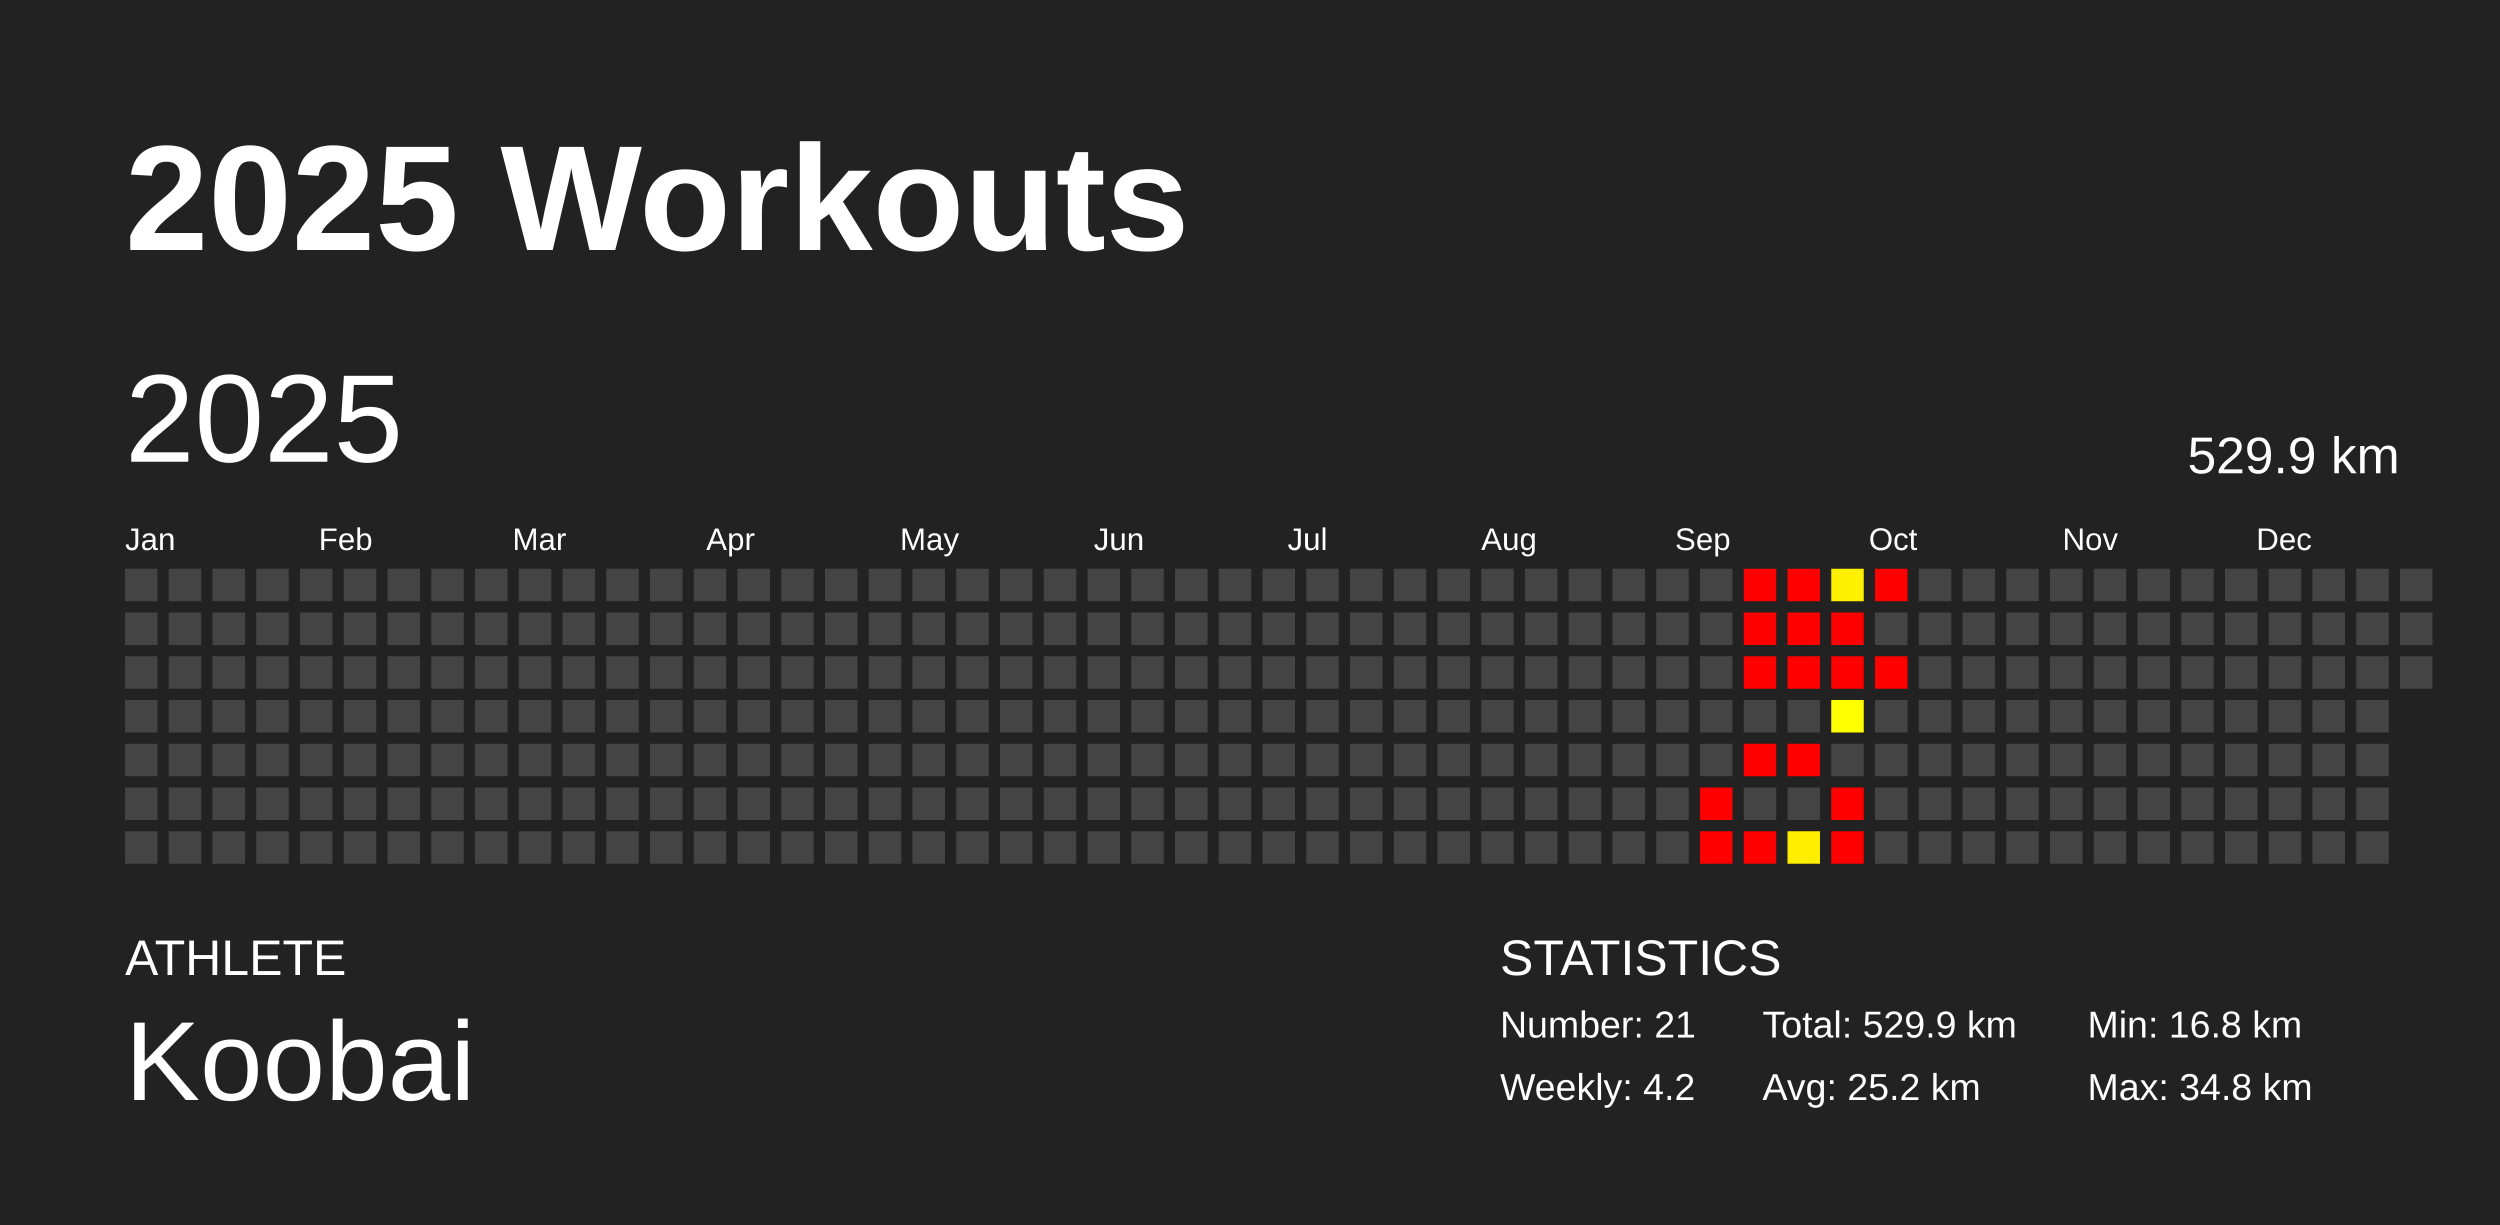
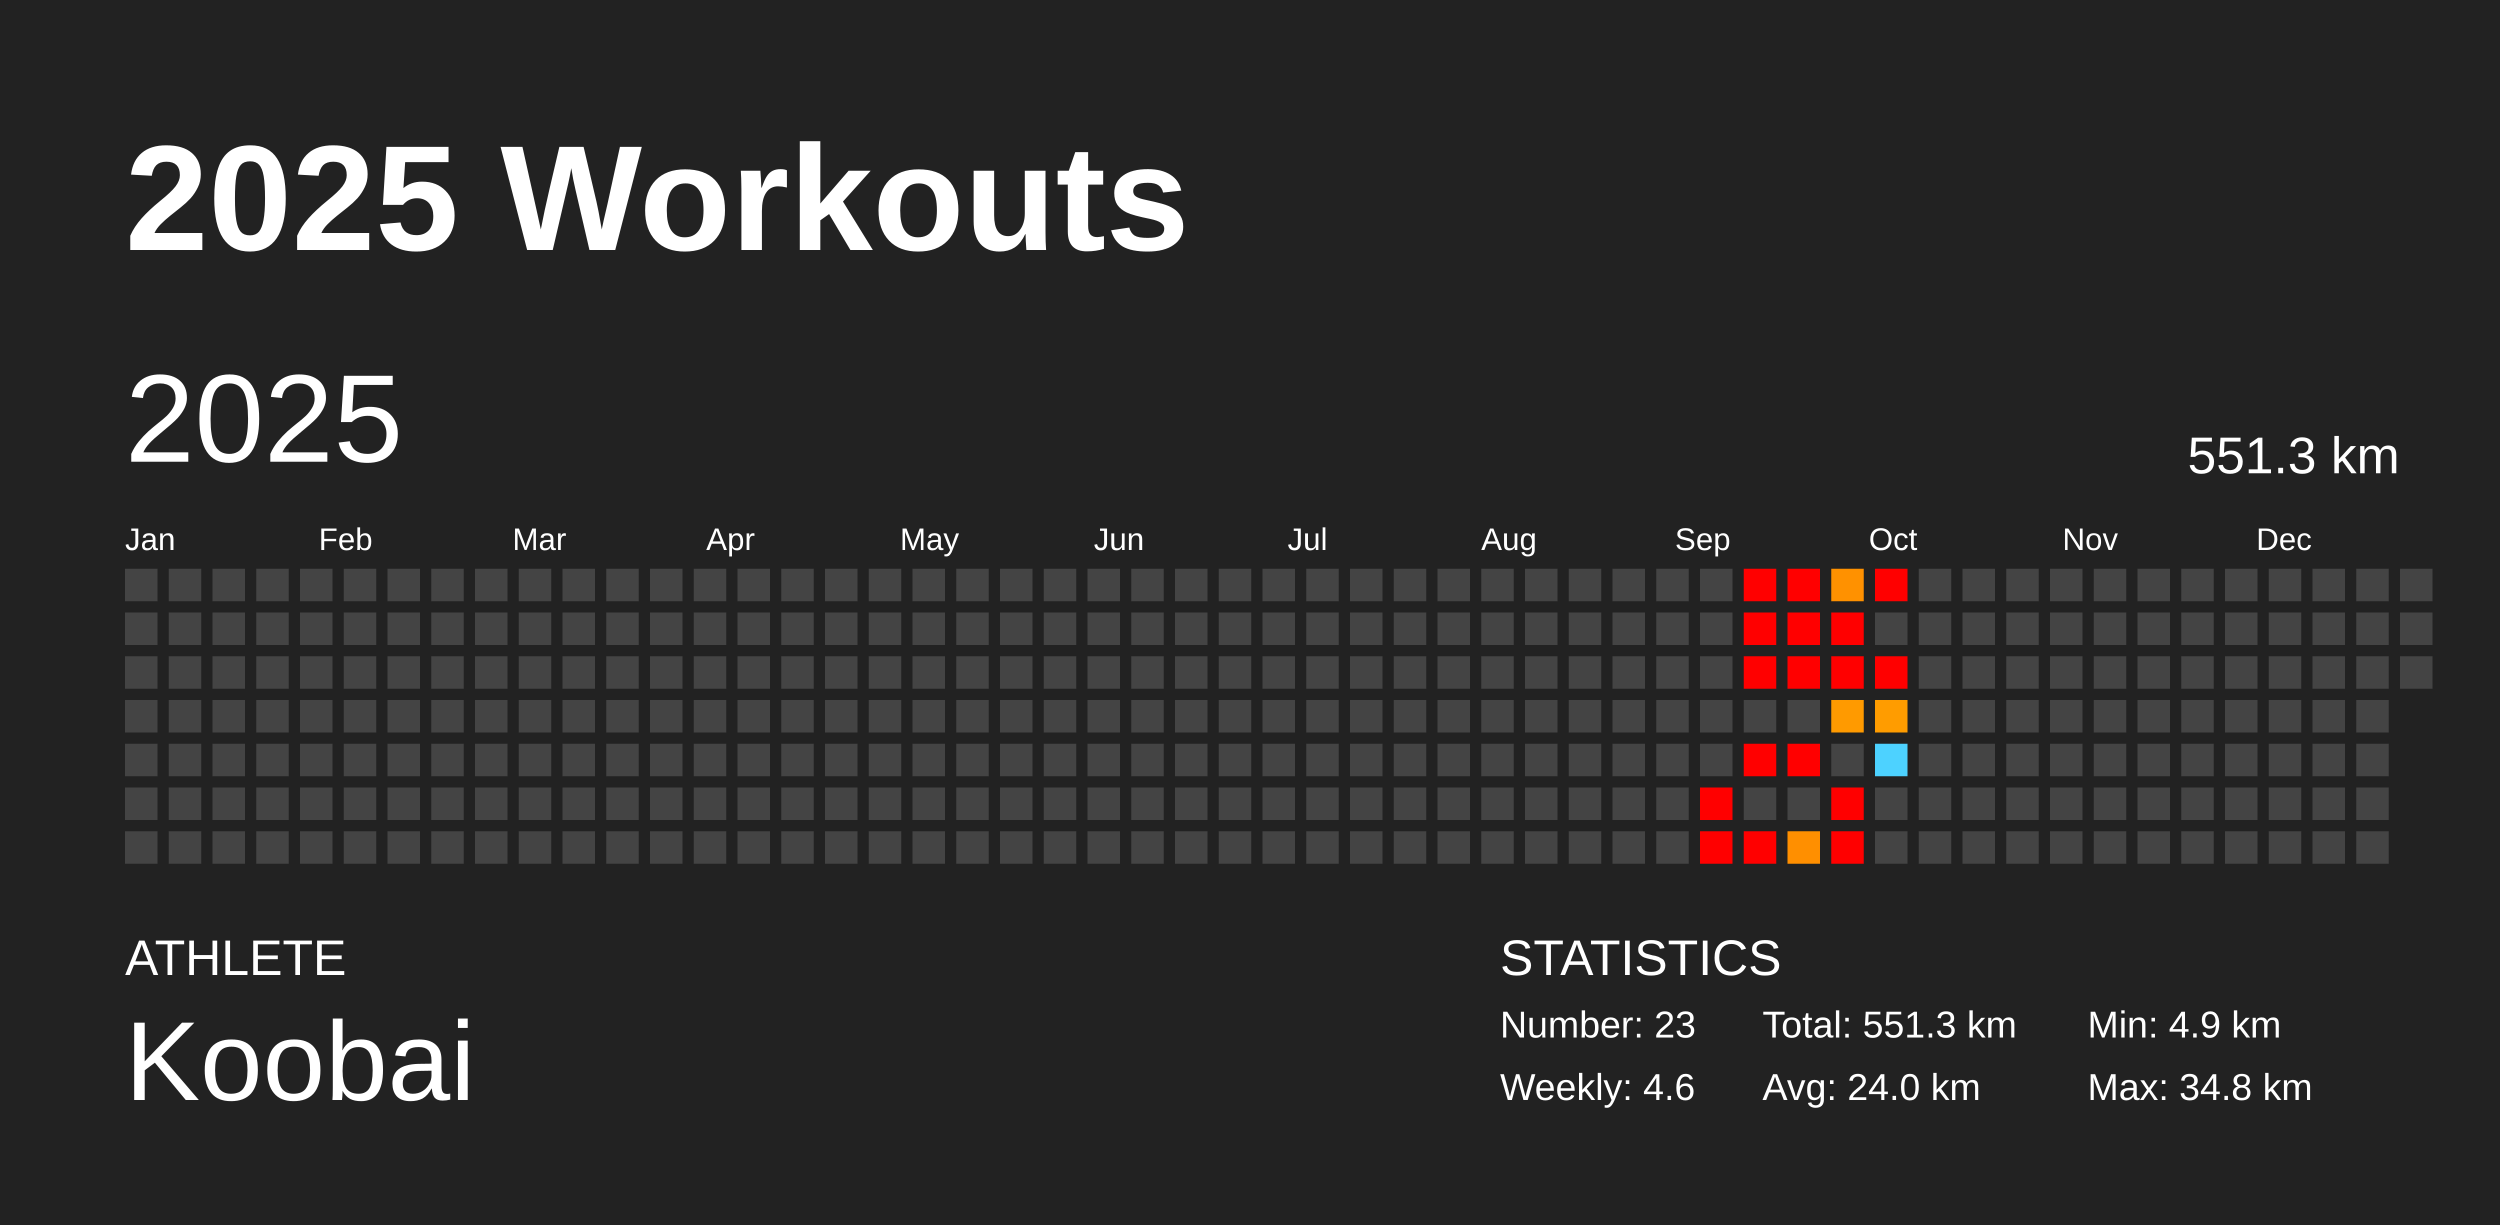
<svg xmlns="http://www.w3.org/2000/svg" baseProfile="full" height="98mm" version="1.1" viewBox="0,0,200,98" width="200mm">
  <defs />
  <rect fill="#222222" height="98" width="200" x="0" y="0" />
  <text fill="#FFFFFF" style="font-size:12px; font-family:Arial; font-weight:bold;" x="10" y="20">2025 Workouts</text>
  <text fill="#FFFFFF" style="font-size:4px; font-family:Arial" x="10" y="78">ATHLETE</text>
  <text fill="#FFFFFF" style="font-size:9px; font-family:Arial" x="10" y="88">Koobai</text>
  <text fill="#FFFFFF" style="font-size:4px; font-family:Arial" x="120" y="78">STATISTICS</text>
-   <text fill="#FFFFFF" style="font-size:3px; font-family:Arial" x="120" y="83">Number: 21</text>
-   <text fill="#FFFFFF" style="font-size:3px; font-family:Arial" x="120" y="88">Weekly: 4.2</text>
-   <text fill="#FFFFFF" style="font-size:3px; font-family:Arial" x="141" y="83">Total: 529.9 km</text>
-   <text fill="#FFFFFF" style="font-size:3px; font-family:Arial" x="141" y="88">Avg: 25.2 km</text>
-   <text fill="#FFFFFF" style="font-size:3px; font-family:Arial" x="167" y="83">Min: 16.8 km</text>
+   <text fill="#FFFFFF" style="font-size:3px; font-family:Arial" x="120" y="83">Number: 23</text>
+   <text fill="#FFFFFF" style="font-size:3px; font-family:Arial" x="120" y="88">Weekly: 4.6</text>
+   <text fill="#FFFFFF" style="font-size:3px; font-family:Arial" x="141" y="83">Total: 551.3 km</text>
+   <text fill="#FFFFFF" style="font-size:3px; font-family:Arial" x="141" y="88">Avg: 24.0 km</text>
+   <text fill="#FFFFFF" style="font-size:3px; font-family:Arial" x="167" y="83">Min: 4.9 km</text>
  <text fill="#FFFFFF" style="font-size:3px; font-family:Arial" x="167" y="88">Max: 34.8 km</text>
  <text dominant-baseline="hanging" fill="#FFFFFF" style="font-size:10.0px; font-family:Arial;" x="10" y="30">2025</text>
-   <text dominant-baseline="hanging" fill="#FFFFFF" style="font-size:4.125px; font-family:Arial;" x="175" y="35">529.9 km</text>
+   <text dominant-baseline="hanging" fill="#FFFFFF" style="font-size:4.125px; font-family:Arial;" x="175" y="35">551.3 km</text>
  <text fill="#FFFFFF" style="font-size:2.5px; font-family:Arial" x="10.0" y="44">Jan</text>
  <text fill="#FFFFFF" style="font-size:2.5px; font-family:Arial" x="25.5" y="44">Feb</text>
  <text fill="#FFFFFF" style="font-size:2.5px; font-family:Arial" x="41.0" y="44">Mar</text>
  <text fill="#FFFFFF" style="font-size:2.5px; font-family:Arial" x="56.5" y="44">Apr</text>
  <text fill="#FFFFFF" style="font-size:2.5px; font-family:Arial" x="72.0" y="44">May</text>
  <text fill="#FFFFFF" style="font-size:2.5px; font-family:Arial" x="87.5" y="44">Jun</text>
  <text fill="#FFFFFF" style="font-size:2.5px; font-family:Arial" x="103.0" y="44">Jul</text>
  <text fill="#FFFFFF" style="font-size:2.5px; font-family:Arial" x="118.5" y="44">Aug</text>
  <text fill="#FFFFFF" style="font-size:2.5px; font-family:Arial" x="134.0" y="44">Sep</text>
  <text fill="#FFFFFF" style="font-size:2.5px; font-family:Arial" x="149.5" y="44">Oct</text>
  <text fill="#FFFFFF" style="font-size:2.5px; font-family:Arial" x="165.0" y="44">Nov</text>
  <text fill="#FFFFFF" style="font-size:2.5px; font-family:Arial" x="180.5" y="44">Dec</text>
  <rect fill="#444444" height="2.6" width="2.6" x="10.0" y="45.5" />
  <rect fill="#444444" height="2.6" width="2.6" x="10.0" y="49.0" />
  <rect fill="#444444" height="2.6" width="2.6" x="10.0" y="52.5" />
  <rect fill="#444444" height="2.6" width="2.6" x="10.0" y="56.0" />
  <rect fill="#444444" height="2.6" width="2.6" x="10.0" y="59.5" />
  <rect fill="#444444" height="2.6" width="2.6" x="10.0" y="63.0" />
  <rect fill="#444444" height="2.6" width="2.6" x="10.0" y="66.5" />
  <rect fill="#444444" height="2.6" width="2.6" x="13.5" y="45.5" />
  <rect fill="#444444" height="2.6" width="2.6" x="13.5" y="49.0" />
  <rect fill="#444444" height="2.6" width="2.6" x="13.5" y="52.5" />
  <rect fill="#444444" height="2.6" width="2.6" x="13.5" y="56.0" />
  <rect fill="#444444" height="2.6" width="2.6" x="13.5" y="59.5" />
  <rect fill="#444444" height="2.6" width="2.6" x="13.5" y="63.0" />
  <rect fill="#444444" height="2.6" width="2.6" x="13.5" y="66.5" />
  <rect fill="#444444" height="2.6" width="2.6" x="17.0" y="45.5" />
  <rect fill="#444444" height="2.6" width="2.6" x="17.0" y="49.0" />
  <rect fill="#444444" height="2.6" width="2.6" x="17.0" y="52.5" />
  <rect fill="#444444" height="2.6" width="2.6" x="17.0" y="56.0" />
  <rect fill="#444444" height="2.6" width="2.6" x="17.0" y="59.5" />
  <rect fill="#444444" height="2.6" width="2.6" x="17.0" y="63.0" />
  <rect fill="#444444" height="2.6" width="2.6" x="17.0" y="66.5" />
  <rect fill="#444444" height="2.6" width="2.6" x="20.5" y="45.5" />
  <rect fill="#444444" height="2.6" width="2.6" x="20.5" y="49.0" />
  <rect fill="#444444" height="2.6" width="2.6" x="20.5" y="52.5" />
  <rect fill="#444444" height="2.6" width="2.6" x="20.5" y="56.0" />
  <rect fill="#444444" height="2.6" width="2.6" x="20.5" y="59.5" />
  <rect fill="#444444" height="2.6" width="2.6" x="20.5" y="63.0" />
  <rect fill="#444444" height="2.6" width="2.6" x="20.5" y="66.5" />
  <rect fill="#444444" height="2.6" width="2.6" x="24.0" y="45.5" />
  <rect fill="#444444" height="2.6" width="2.6" x="24.0" y="49.0" />
  <rect fill="#444444" height="2.6" width="2.6" x="24.0" y="52.5" />
  <rect fill="#444444" height="2.6" width="2.6" x="24.0" y="56.0" />
  <rect fill="#444444" height="2.6" width="2.6" x="24.0" y="59.5" />
  <rect fill="#444444" height="2.6" width="2.6" x="24.0" y="63.0" />
  <rect fill="#444444" height="2.6" width="2.6" x="24.0" y="66.5" />
  <rect fill="#444444" height="2.6" width="2.6" x="27.5" y="45.5" />
  <rect fill="#444444" height="2.6" width="2.6" x="27.5" y="49.0" />
  <rect fill="#444444" height="2.6" width="2.6" x="27.5" y="52.5" />
  <rect fill="#444444" height="2.6" width="2.6" x="27.5" y="56.0" />
  <rect fill="#444444" height="2.6" width="2.6" x="27.5" y="59.5" />
  <rect fill="#444444" height="2.6" width="2.6" x="27.5" y="63.0" />
  <rect fill="#444444" height="2.6" width="2.6" x="27.5" y="66.5" />
  <rect fill="#444444" height="2.6" width="2.6" x="31.0" y="45.5" />
  <rect fill="#444444" height="2.6" width="2.6" x="31.0" y="49.0" />
  <rect fill="#444444" height="2.6" width="2.6" x="31.0" y="52.5" />
  <rect fill="#444444" height="2.6" width="2.6" x="31.0" y="56.0" />
  <rect fill="#444444" height="2.6" width="2.6" x="31.0" y="59.5" />
  <rect fill="#444444" height="2.6" width="2.6" x="31.0" y="63.0" />
  <rect fill="#444444" height="2.6" width="2.6" x="31.0" y="66.5" />
  <rect fill="#444444" height="2.6" width="2.6" x="34.5" y="45.5" />
  <rect fill="#444444" height="2.6" width="2.6" x="34.5" y="49.0" />
  <rect fill="#444444" height="2.6" width="2.6" x="34.5" y="52.5" />
  <rect fill="#444444" height="2.6" width="2.6" x="34.5" y="56.0" />
  <rect fill="#444444" height="2.6" width="2.6" x="34.5" y="59.5" />
  <rect fill="#444444" height="2.6" width="2.6" x="34.5" y="63.0" />
  <rect fill="#444444" height="2.6" width="2.6" x="34.5" y="66.5" />
  <rect fill="#444444" height="2.6" width="2.6" x="38.0" y="45.5" />
  <rect fill="#444444" height="2.6" width="2.6" x="38.0" y="49.0" />
  <rect fill="#444444" height="2.6" width="2.6" x="38.0" y="52.5" />
  <rect fill="#444444" height="2.6" width="2.6" x="38.0" y="56.0" />
  <rect fill="#444444" height="2.6" width="2.6" x="38.0" y="59.5" />
  <rect fill="#444444" height="2.6" width="2.6" x="38.0" y="63.0" />
  <rect fill="#444444" height="2.6" width="2.6" x="38.0" y="66.5" />
  <rect fill="#444444" height="2.6" width="2.6" x="41.5" y="45.5" />
  <rect fill="#444444" height="2.6" width="2.6" x="41.5" y="49.0" />
  <rect fill="#444444" height="2.6" width="2.6" x="41.5" y="52.5" />
  <rect fill="#444444" height="2.6" width="2.6" x="41.5" y="56.0" />
  <rect fill="#444444" height="2.6" width="2.6" x="41.5" y="59.5" />
  <rect fill="#444444" height="2.6" width="2.6" x="41.5" y="63.0" />
  <rect fill="#444444" height="2.6" width="2.6" x="41.5" y="66.5" />
  <rect fill="#444444" height="2.6" width="2.6" x="45.0" y="45.5" />
  <rect fill="#444444" height="2.6" width="2.6" x="45.0" y="49.0" />
  <rect fill="#444444" height="2.6" width="2.6" x="45.0" y="52.5" />
  <rect fill="#444444" height="2.6" width="2.6" x="45.0" y="56.0" />
  <rect fill="#444444" height="2.6" width="2.6" x="45.0" y="59.5" />
  <rect fill="#444444" height="2.6" width="2.6" x="45.0" y="63.0" />
  <rect fill="#444444" height="2.6" width="2.6" x="45.0" y="66.5" />
  <rect fill="#444444" height="2.6" width="2.6" x="48.5" y="45.5" />
  <rect fill="#444444" height="2.6" width="2.6" x="48.5" y="49.0" />
  <rect fill="#444444" height="2.6" width="2.6" x="48.5" y="52.5" />
  <rect fill="#444444" height="2.6" width="2.6" x="48.5" y="56.0" />
  <rect fill="#444444" height="2.6" width="2.6" x="48.5" y="59.5" />
  <rect fill="#444444" height="2.6" width="2.6" x="48.5" y="63.0" />
  <rect fill="#444444" height="2.6" width="2.6" x="48.5" y="66.5" />
  <rect fill="#444444" height="2.6" width="2.6" x="52.0" y="45.5" />
  <rect fill="#444444" height="2.6" width="2.6" x="52.0" y="49.0" />
  <rect fill="#444444" height="2.6" width="2.6" x="52.0" y="52.5" />
  <rect fill="#444444" height="2.6" width="2.6" x="52.0" y="56.0" />
  <rect fill="#444444" height="2.6" width="2.6" x="52.0" y="59.5" />
  <rect fill="#444444" height="2.6" width="2.6" x="52.0" y="63.0" />
  <rect fill="#444444" height="2.6" width="2.6" x="52.0" y="66.5" />
  <rect fill="#444444" height="2.6" width="2.6" x="55.5" y="45.5" />
  <rect fill="#444444" height="2.6" width="2.6" x="55.5" y="49.0" />
  <rect fill="#444444" height="2.6" width="2.6" x="55.5" y="52.5" />
  <rect fill="#444444" height="2.6" width="2.6" x="55.5" y="56.0" />
  <rect fill="#444444" height="2.6" width="2.6" x="55.5" y="59.5" />
  <rect fill="#444444" height="2.6" width="2.6" x="55.5" y="63.0" />
  <rect fill="#444444" height="2.6" width="2.6" x="55.5" y="66.5" />
  <rect fill="#444444" height="2.6" width="2.6" x="59.0" y="45.5" />
  <rect fill="#444444" height="2.6" width="2.6" x="59.0" y="49.0" />
  <rect fill="#444444" height="2.6" width="2.6" x="59.0" y="52.5" />
  <rect fill="#444444" height="2.6" width="2.6" x="59.0" y="56.0" />
  <rect fill="#444444" height="2.6" width="2.6" x="59.0" y="59.5" />
  <rect fill="#444444" height="2.6" width="2.6" x="59.0" y="63.0" />
  <rect fill="#444444" height="2.6" width="2.6" x="59.0" y="66.5" />
  <rect fill="#444444" height="2.6" width="2.6" x="62.5" y="45.5" />
  <rect fill="#444444" height="2.6" width="2.6" x="62.5" y="49.0" />
  <rect fill="#444444" height="2.6" width="2.6" x="62.5" y="52.5" />
  <rect fill="#444444" height="2.6" width="2.6" x="62.5" y="56.0" />
  <rect fill="#444444" height="2.6" width="2.6" x="62.5" y="59.5" />
  <rect fill="#444444" height="2.6" width="2.6" x="62.5" y="63.0" />
  <rect fill="#444444" height="2.6" width="2.6" x="62.5" y="66.5" />
  <rect fill="#444444" height="2.6" width="2.6" x="66.0" y="45.5" />
  <rect fill="#444444" height="2.6" width="2.6" x="66.0" y="49.0" />
  <rect fill="#444444" height="2.6" width="2.6" x="66.0" y="52.5" />
  <rect fill="#444444" height="2.6" width="2.6" x="66.0" y="56.0" />
  <rect fill="#444444" height="2.6" width="2.6" x="66.0" y="59.5" />
  <rect fill="#444444" height="2.6" width="2.6" x="66.0" y="63.0" />
  <rect fill="#444444" height="2.6" width="2.6" x="66.0" y="66.5" />
  <rect fill="#444444" height="2.6" width="2.6" x="69.5" y="45.5" />
  <rect fill="#444444" height="2.6" width="2.6" x="69.5" y="49.0" />
  <rect fill="#444444" height="2.6" width="2.6" x="69.5" y="52.5" />
  <rect fill="#444444" height="2.6" width="2.6" x="69.5" y="56.0" />
  <rect fill="#444444" height="2.6" width="2.6" x="69.5" y="59.5" />
  <rect fill="#444444" height="2.6" width="2.6" x="69.5" y="63.0" />
  <rect fill="#444444" height="2.6" width="2.6" x="69.5" y="66.5" />
  <rect fill="#444444" height="2.6" width="2.6" x="73.0" y="45.5" />
  <rect fill="#444444" height="2.6" width="2.6" x="73.0" y="49.0" />
  <rect fill="#444444" height="2.6" width="2.6" x="73.0" y="52.5" />
  <rect fill="#444444" height="2.6" width="2.6" x="73.0" y="56.0" />
  <rect fill="#444444" height="2.6" width="2.6" x="73.0" y="59.5" />
  <rect fill="#444444" height="2.6" width="2.6" x="73.0" y="63.0" />
  <rect fill="#444444" height="2.6" width="2.6" x="73.0" y="66.5" />
  <rect fill="#444444" height="2.6" width="2.6" x="76.5" y="45.5" />
  <rect fill="#444444" height="2.6" width="2.6" x="76.5" y="49.0" />
  <rect fill="#444444" height="2.6" width="2.6" x="76.5" y="52.5" />
  <rect fill="#444444" height="2.6" width="2.6" x="76.5" y="56.0" />
  <rect fill="#444444" height="2.6" width="2.6" x="76.5" y="59.5" />
  <rect fill="#444444" height="2.6" width="2.6" x="76.5" y="63.0" />
  <rect fill="#444444" height="2.6" width="2.6" x="76.5" y="66.5" />
  <rect fill="#444444" height="2.6" width="2.6" x="80.0" y="45.5" />
  <rect fill="#444444" height="2.6" width="2.6" x="80.0" y="49.0" />
  <rect fill="#444444" height="2.6" width="2.6" x="80.0" y="52.5" />
  <rect fill="#444444" height="2.6" width="2.6" x="80.0" y="56.0" />
  <rect fill="#444444" height="2.6" width="2.6" x="80.0" y="59.5" />
  <rect fill="#444444" height="2.6" width="2.6" x="80.0" y="63.0" />
  <rect fill="#444444" height="2.6" width="2.6" x="80.0" y="66.5" />
  <rect fill="#444444" height="2.6" width="2.6" x="83.5" y="45.5" />
  <rect fill="#444444" height="2.6" width="2.6" x="83.5" y="49.0" />
  <rect fill="#444444" height="2.6" width="2.6" x="83.5" y="52.5" />
  <rect fill="#444444" height="2.6" width="2.6" x="83.5" y="56.0" />
  <rect fill="#444444" height="2.6" width="2.6" x="83.5" y="59.5" />
  <rect fill="#444444" height="2.6" width="2.6" x="83.5" y="63.0" />
  <rect fill="#444444" height="2.6" width="2.6" x="83.5" y="66.5" />
  <rect fill="#444444" height="2.6" width="2.6" x="87.0" y="45.5" />
  <rect fill="#444444" height="2.6" width="2.6" x="87.0" y="49.0" />
  <rect fill="#444444" height="2.6" width="2.6" x="87.0" y="52.5" />
  <rect fill="#444444" height="2.6" width="2.6" x="87.0" y="56.0" />
  <rect fill="#444444" height="2.6" width="2.6" x="87.0" y="59.5" />
  <rect fill="#444444" height="2.6" width="2.6" x="87.0" y="63.0" />
  <rect fill="#444444" height="2.6" width="2.6" x="87.0" y="66.5" />
  <rect fill="#444444" height="2.6" width="2.6" x="90.5" y="45.5" />
  <rect fill="#444444" height="2.6" width="2.6" x="90.5" y="49.0" />
  <rect fill="#444444" height="2.6" width="2.6" x="90.5" y="52.5" />
  <rect fill="#444444" height="2.6" width="2.6" x="90.5" y="56.0" />
  <rect fill="#444444" height="2.6" width="2.6" x="90.5" y="59.5" />
  <rect fill="#444444" height="2.6" width="2.6" x="90.5" y="63.0" />
  <rect fill="#444444" height="2.6" width="2.6" x="90.5" y="66.5" />
  <rect fill="#444444" height="2.6" width="2.6" x="94.0" y="45.5" />
  <rect fill="#444444" height="2.6" width="2.6" x="94.0" y="49.0" />
  <rect fill="#444444" height="2.6" width="2.6" x="94.0" y="52.5" />
  <rect fill="#444444" height="2.6" width="2.6" x="94.0" y="56.0" />
  <rect fill="#444444" height="2.6" width="2.6" x="94.0" y="59.5" />
  <rect fill="#444444" height="2.6" width="2.6" x="94.0" y="63.0" />
  <rect fill="#444444" height="2.6" width="2.6" x="94.0" y="66.5" />
  <rect fill="#444444" height="2.6" width="2.6" x="97.5" y="45.5" />
  <rect fill="#444444" height="2.6" width="2.6" x="97.5" y="49.0" />
  <rect fill="#444444" height="2.6" width="2.6" x="97.5" y="52.5" />
  <rect fill="#444444" height="2.6" width="2.6" x="97.5" y="56.0" />
  <rect fill="#444444" height="2.6" width="2.6" x="97.5" y="59.5" />
  <rect fill="#444444" height="2.6" width="2.6" x="97.5" y="63.0" />
  <rect fill="#444444" height="2.6" width="2.6" x="97.5" y="66.5" />
  <rect fill="#444444" height="2.6" width="2.6" x="101.0" y="45.5" />
  <rect fill="#444444" height="2.6" width="2.6" x="101.0" y="49.0" />
  <rect fill="#444444" height="2.6" width="2.6" x="101.0" y="52.5" />
  <rect fill="#444444" height="2.6" width="2.6" x="101.0" y="56.0" />
  <rect fill="#444444" height="2.6" width="2.6" x="101.0" y="59.5" />
  <rect fill="#444444" height="2.6" width="2.6" x="101.0" y="63.0" />
  <rect fill="#444444" height="2.6" width="2.6" x="101.0" y="66.5" />
  <rect fill="#444444" height="2.6" width="2.6" x="104.5" y="45.5" />
  <rect fill="#444444" height="2.6" width="2.6" x="104.5" y="49.0" />
  <rect fill="#444444" height="2.6" width="2.6" x="104.5" y="52.5" />
  <rect fill="#444444" height="2.6" width="2.6" x="104.5" y="56.0" />
  <rect fill="#444444" height="2.6" width="2.6" x="104.5" y="59.5" />
  <rect fill="#444444" height="2.6" width="2.6" x="104.5" y="63.0" />
  <rect fill="#444444" height="2.6" width="2.6" x="104.5" y="66.5" />
  <rect fill="#444444" height="2.6" width="2.6" x="108.0" y="45.5" />
  <rect fill="#444444" height="2.6" width="2.6" x="108.0" y="49.0" />
  <rect fill="#444444" height="2.6" width="2.6" x="108.0" y="52.5" />
  <rect fill="#444444" height="2.6" width="2.6" x="108.0" y="56.0" />
  <rect fill="#444444" height="2.6" width="2.6" x="108.0" y="59.5" />
  <rect fill="#444444" height="2.6" width="2.6" x="108.0" y="63.0" />
  <rect fill="#444444" height="2.6" width="2.6" x="108.0" y="66.5" />
  <rect fill="#444444" height="2.6" width="2.6" x="111.5" y="45.5" />
  <rect fill="#444444" height="2.6" width="2.6" x="111.5" y="49.0" />
  <rect fill="#444444" height="2.6" width="2.6" x="111.5" y="52.5" />
  <rect fill="#444444" height="2.6" width="2.6" x="111.5" y="56.0" />
  <rect fill="#444444" height="2.6" width="2.6" x="111.5" y="59.5" />
  <rect fill="#444444" height="2.6" width="2.6" x="111.5" y="63.0" />
  <rect fill="#444444" height="2.6" width="2.6" x="111.5" y="66.5" />
  <rect fill="#444444" height="2.6" width="2.6" x="115.0" y="45.5" />
  <rect fill="#444444" height="2.6" width="2.6" x="115.0" y="49.0" />
  <rect fill="#444444" height="2.6" width="2.6" x="115.0" y="52.5" />
  <rect fill="#444444" height="2.6" width="2.6" x="115.0" y="56.0" />
  <rect fill="#444444" height="2.6" width="2.6" x="115.0" y="59.5" />
  <rect fill="#444444" height="2.6" width="2.6" x="115.0" y="63.0" />
  <rect fill="#444444" height="2.6" width="2.6" x="115.0" y="66.5" />
  <rect fill="#444444" height="2.6" width="2.6" x="118.5" y="45.5" />
  <rect fill="#444444" height="2.6" width="2.6" x="118.5" y="49.0" />
  <rect fill="#444444" height="2.6" width="2.6" x="118.5" y="52.5" />
  <rect fill="#444444" height="2.6" width="2.6" x="118.5" y="56.0" />
  <rect fill="#444444" height="2.6" width="2.6" x="118.5" y="59.5" />
  <rect fill="#444444" height="2.6" width="2.6" x="118.5" y="63.0" />
  <rect fill="#444444" height="2.6" width="2.6" x="118.5" y="66.5" />
  <rect fill="#444444" height="2.6" width="2.6" x="122.0" y="45.5" />
  <rect fill="#444444" height="2.6" width="2.6" x="122.0" y="49.0" />
  <rect fill="#444444" height="2.6" width="2.6" x="122.0" y="52.5" />
  <rect fill="#444444" height="2.6" width="2.6" x="122.0" y="56.0" />
  <rect fill="#444444" height="2.6" width="2.6" x="122.0" y="59.5" />
  <rect fill="#444444" height="2.6" width="2.6" x="122.0" y="63.0" />
  <rect fill="#444444" height="2.6" width="2.6" x="122.0" y="66.5" />
  <rect fill="#444444" height="2.6" width="2.6" x="125.5" y="45.5" />
  <rect fill="#444444" height="2.6" width="2.6" x="125.5" y="49.0" />
  <rect fill="#444444" height="2.6" width="2.6" x="125.5" y="52.5" />
  <rect fill="#444444" height="2.6" width="2.6" x="125.5" y="56.0" />
  <rect fill="#444444" height="2.6" width="2.6" x="125.5" y="59.5" />
  <rect fill="#444444" height="2.6" width="2.6" x="125.5" y="63.0" />
  <rect fill="#444444" height="2.6" width="2.6" x="125.5" y="66.5" />
  <rect fill="#444444" height="2.6" width="2.6" x="129.0" y="45.5" />
  <rect fill="#444444" height="2.6" width="2.6" x="129.0" y="49.0" />
  <rect fill="#444444" height="2.6" width="2.6" x="129.0" y="52.5" />
  <rect fill="#444444" height="2.6" width="2.6" x="129.0" y="56.0" />
  <rect fill="#444444" height="2.6" width="2.6" x="129.0" y="59.5" />
  <rect fill="#444444" height="2.6" width="2.6" x="129.0" y="63.0" />
  <rect fill="#444444" height="2.6" width="2.6" x="129.0" y="66.5" />
  <rect fill="#444444" height="2.6" width="2.6" x="132.5" y="45.5" />
  <rect fill="#444444" height="2.6" width="2.6" x="132.5" y="49.0" />
  <rect fill="#444444" height="2.6" width="2.6" x="132.5" y="52.5" />
  <rect fill="#444444" height="2.6" width="2.6" x="132.5" y="56.0" />
  <rect fill="#444444" height="2.6" width="2.6" x="132.5" y="59.5" />
  <rect fill="#444444" height="2.6" width="2.6" x="132.5" y="63.0" />
  <rect fill="#444444" height="2.6" width="2.6" x="132.5" y="66.5" />
  <rect fill="#444444" height="2.6" width="2.6" x="136.0" y="45.5" />
  <rect fill="#444444" height="2.6" width="2.6" x="136.0" y="49.0" />
  <rect fill="#444444" height="2.6" width="2.6" x="136.0" y="52.5" />
  <rect fill="#444444" height="2.6" width="2.6" x="136.0" y="56.0" />
  <rect fill="#444444" height="2.6" width="2.6" x="136.0" y="59.5" />
  <rect fill="red" height="2.6" width="2.6" x="136.0" y="63.0" />
  <rect fill="red" height="2.6" width="2.6" x="136.0" y="66.5" />
  <rect fill="red" height="2.6" width="2.6" x="139.5" y="45.5" />
  <rect fill="red" height="2.6" width="2.6" x="139.5" y="49.0" />
  <rect fill="red" height="2.6" width="2.6" x="139.5" y="52.5" />
  <rect fill="#444444" height="2.6" width="2.6" x="139.5" y="56.0" />
  <rect fill="red" height="2.6" width="2.6" x="139.5" y="59.5" />
  <rect fill="#444444" height="2.6" width="2.6" x="139.5" y="63.0" />
  <rect fill="red" height="2.6" width="2.6" x="139.5" y="66.5" />
  <rect fill="red" height="2.6" width="2.6" x="143.0" y="45.5" />
  <rect fill="red" height="2.6" width="2.6" x="143.0" y="49.0" />
  <rect fill="red" height="2.6" width="2.6" x="143.0" y="52.5" />
  <rect fill="#444444" height="2.6" width="2.6" x="143.0" y="56.0" />
  <rect fill="red" height="2.6" width="2.6" x="143.0" y="59.5" />
  <rect fill="#444444" height="2.6" width="2.6" x="143.0" y="63.0" />
-   <rect fill="#ffed00" height="2.6" width="2.6" x="143.0" y="66.5" />
-   <rect fill="#fff000" height="2.6" width="2.6" x="146.5" y="45.5" />
+   <rect fill="#ff8f00" height="2.6" width="2.6" x="143.0" y="66.5" />
+   <rect fill="#ff9100" height="2.6" width="2.6" x="146.5" y="45.5" />
  <rect fill="red" height="2.6" width="2.6" x="146.5" y="49.0" />
  <rect fill="red" height="2.6" width="2.6" x="146.5" y="52.5" />
-   <rect fill="#ffff00" height="2.6" width="2.6" x="146.5" y="56.0" />
+   <rect fill="#ff9a00" height="2.6" width="2.6" x="146.5" y="56.0" />
  <rect fill="#444444" height="2.6" width="2.6" x="146.5" y="59.5" />
  <rect fill="red" height="2.6" width="2.6" x="146.5" y="63.0" />
  <rect fill="red" height="2.6" width="2.6" x="146.5" y="66.5" />
  <rect fill="red" height="2.6" width="2.6" x="150.0" y="45.5" />
  <rect fill="#444444" height="2.6" width="2.6" x="150.0" y="49.0" />
  <rect fill="red" height="2.6" width="2.6" x="150.0" y="52.5" />
-   <rect fill="#444444" height="2.6" width="2.6" x="150.0" y="56.0" />
-   <rect fill="#444444" height="2.6" width="2.6" x="150.0" y="59.5" />
+   <rect fill="#ff9c00" height="2.6" width="2.6" x="150.0" y="56.0" />
+   <rect fill="#4dd2ff" height="2.6" width="2.6" x="150.0" y="59.5" />
  <rect fill="#444444" height="2.6" width="2.6" x="150.0" y="63.0" />
  <rect fill="#444444" height="2.6" width="2.6" x="150.0" y="66.5" />
  <rect fill="#444444" height="2.6" width="2.6" x="153.5" y="45.5" />
  <rect fill="#444444" height="2.6" width="2.6" x="153.5" y="49.0" />
  <rect fill="#444444" height="2.6" width="2.6" x="153.5" y="52.5" />
  <rect fill="#444444" height="2.6" width="2.6" x="153.5" y="56.0" />
  <rect fill="#444444" height="2.6" width="2.6" x="153.5" y="59.5" />
  <rect fill="#444444" height="2.6" width="2.6" x="153.5" y="63.0" />
  <rect fill="#444444" height="2.6" width="2.6" x="153.5" y="66.5" />
  <rect fill="#444444" height="2.6" width="2.6" x="157.0" y="45.5" />
  <rect fill="#444444" height="2.6" width="2.6" x="157.0" y="49.0" />
  <rect fill="#444444" height="2.6" width="2.6" x="157.0" y="52.5" />
  <rect fill="#444444" height="2.6" width="2.6" x="157.0" y="56.0" />
  <rect fill="#444444" height="2.6" width="2.6" x="157.0" y="59.5" />
  <rect fill="#444444" height="2.6" width="2.6" x="157.0" y="63.0" />
  <rect fill="#444444" height="2.6" width="2.6" x="157.0" y="66.5" />
  <rect fill="#444444" height="2.6" width="2.6" x="160.5" y="45.5" />
  <rect fill="#444444" height="2.6" width="2.6" x="160.5" y="49.0" />
  <rect fill="#444444" height="2.6" width="2.6" x="160.5" y="52.5" />
  <rect fill="#444444" height="2.6" width="2.6" x="160.5" y="56.0" />
  <rect fill="#444444" height="2.6" width="2.6" x="160.5" y="59.5" />
  <rect fill="#444444" height="2.6" width="2.6" x="160.5" y="63.0" />
  <rect fill="#444444" height="2.6" width="2.6" x="160.5" y="66.5" />
  <rect fill="#444444" height="2.6" width="2.6" x="164.0" y="45.5" />
  <rect fill="#444444" height="2.6" width="2.6" x="164.0" y="49.0" />
  <rect fill="#444444" height="2.6" width="2.6" x="164.0" y="52.5" />
  <rect fill="#444444" height="2.6" width="2.6" x="164.0" y="56.0" />
  <rect fill="#444444" height="2.6" width="2.6" x="164.0" y="59.5" />
  <rect fill="#444444" height="2.6" width="2.6" x="164.0" y="63.0" />
  <rect fill="#444444" height="2.6" width="2.6" x="164.0" y="66.5" />
  <rect fill="#444444" height="2.6" width="2.6" x="167.5" y="45.5" />
  <rect fill="#444444" height="2.6" width="2.6" x="167.5" y="49.0" />
  <rect fill="#444444" height="2.6" width="2.6" x="167.5" y="52.5" />
  <rect fill="#444444" height="2.6" width="2.6" x="167.5" y="56.0" />
  <rect fill="#444444" height="2.6" width="2.6" x="167.5" y="59.5" />
  <rect fill="#444444" height="2.6" width="2.6" x="167.5" y="63.0" />
  <rect fill="#444444" height="2.6" width="2.6" x="167.5" y="66.5" />
  <rect fill="#444444" height="2.6" width="2.6" x="171.0" y="45.5" />
  <rect fill="#444444" height="2.6" width="2.6" x="171.0" y="49.0" />
  <rect fill="#444444" height="2.6" width="2.6" x="171.0" y="52.5" />
  <rect fill="#444444" height="2.6" width="2.6" x="171.0" y="56.0" />
  <rect fill="#444444" height="2.6" width="2.6" x="171.0" y="59.5" />
  <rect fill="#444444" height="2.6" width="2.6" x="171.0" y="63.0" />
  <rect fill="#444444" height="2.6" width="2.6" x="171.0" y="66.5" />
  <rect fill="#444444" height="2.6" width="2.6" x="174.5" y="45.5" />
  <rect fill="#444444" height="2.6" width="2.6" x="174.5" y="49.0" />
  <rect fill="#444444" height="2.6" width="2.6" x="174.5" y="52.5" />
  <rect fill="#444444" height="2.6" width="2.6" x="174.5" y="56.0" />
  <rect fill="#444444" height="2.6" width="2.6" x="174.5" y="59.5" />
  <rect fill="#444444" height="2.6" width="2.6" x="174.5" y="63.0" />
  <rect fill="#444444" height="2.6" width="2.6" x="174.5" y="66.5" />
  <rect fill="#444444" height="2.6" width="2.6" x="178.0" y="45.5" />
  <rect fill="#444444" height="2.6" width="2.6" x="178.0" y="49.0" />
  <rect fill="#444444" height="2.6" width="2.6" x="178.0" y="52.5" />
  <rect fill="#444444" height="2.6" width="2.6" x="178.0" y="56.0" />
  <rect fill="#444444" height="2.6" width="2.6" x="178.0" y="59.5" />
  <rect fill="#444444" height="2.6" width="2.6" x="178.0" y="63.0" />
  <rect fill="#444444" height="2.6" width="2.6" x="178.0" y="66.5" />
  <rect fill="#444444" height="2.6" width="2.6" x="181.5" y="45.5" />
  <rect fill="#444444" height="2.6" width="2.6" x="181.5" y="49.0" />
  <rect fill="#444444" height="2.6" width="2.6" x="181.5" y="52.5" />
  <rect fill="#444444" height="2.6" width="2.6" x="181.5" y="56.0" />
  <rect fill="#444444" height="2.6" width="2.6" x="181.5" y="59.5" />
  <rect fill="#444444" height="2.6" width="2.6" x="181.5" y="63.0" />
  <rect fill="#444444" height="2.6" width="2.6" x="181.5" y="66.5" />
  <rect fill="#444444" height="2.6" width="2.6" x="185.0" y="45.5" />
  <rect fill="#444444" height="2.6" width="2.6" x="185.0" y="49.0" />
  <rect fill="#444444" height="2.6" width="2.6" x="185.0" y="52.5" />
  <rect fill="#444444" height="2.6" width="2.6" x="185.0" y="56.0" />
  <rect fill="#444444" height="2.6" width="2.6" x="185.0" y="59.5" />
  <rect fill="#444444" height="2.6" width="2.6" x="185.0" y="63.0" />
  <rect fill="#444444" height="2.6" width="2.6" x="185.0" y="66.5" />
  <rect fill="#444444" height="2.6" width="2.6" x="188.5" y="45.5" />
  <rect fill="#444444" height="2.6" width="2.6" x="188.5" y="49.0" />
  <rect fill="#444444" height="2.6" width="2.6" x="188.5" y="52.5" />
  <rect fill="#444444" height="2.6" width="2.6" x="188.5" y="56.0" />
  <rect fill="#444444" height="2.6" width="2.6" x="188.5" y="59.5" />
  <rect fill="#444444" height="2.6" width="2.6" x="188.5" y="63.0" />
  <rect fill="#444444" height="2.6" width="2.6" x="188.5" y="66.5" />
  <rect fill="#444444" height="2.6" width="2.6" x="192.0" y="45.5" />
  <rect fill="#444444" height="2.6" width="2.6" x="192.0" y="49.0" />
  <rect fill="#444444" height="2.6" width="2.6" x="192.0" y="52.5" />
</svg>
